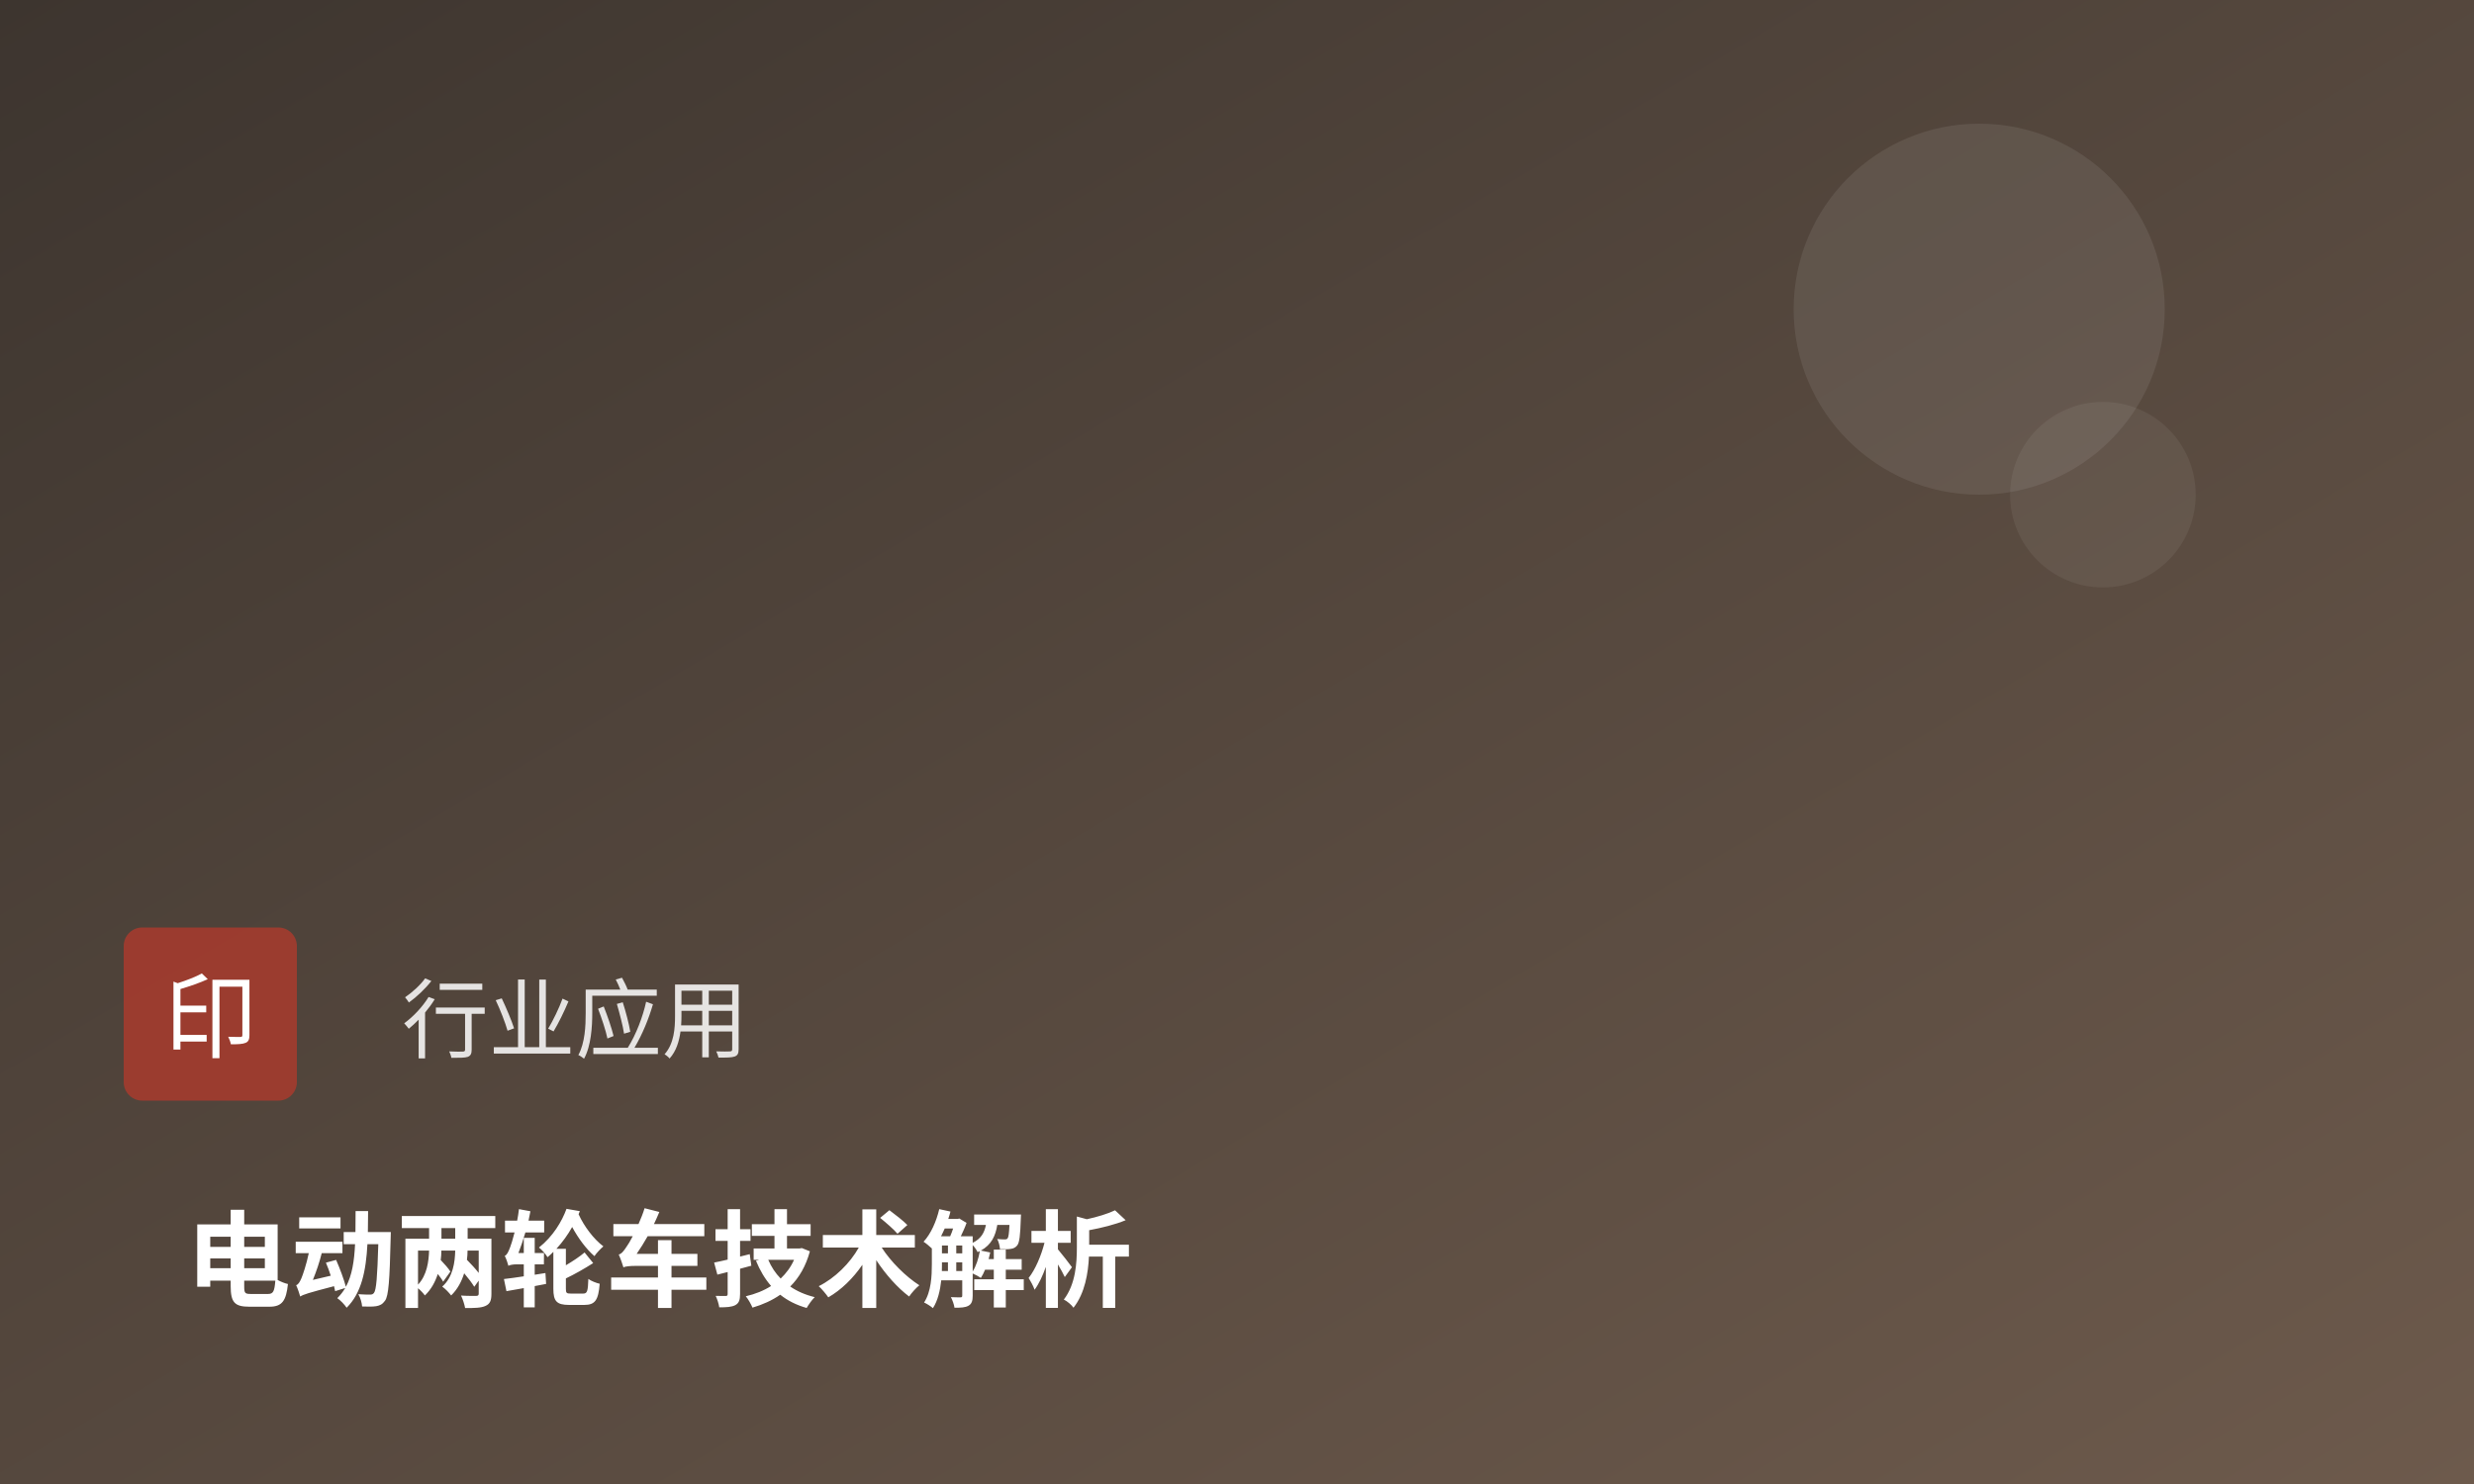
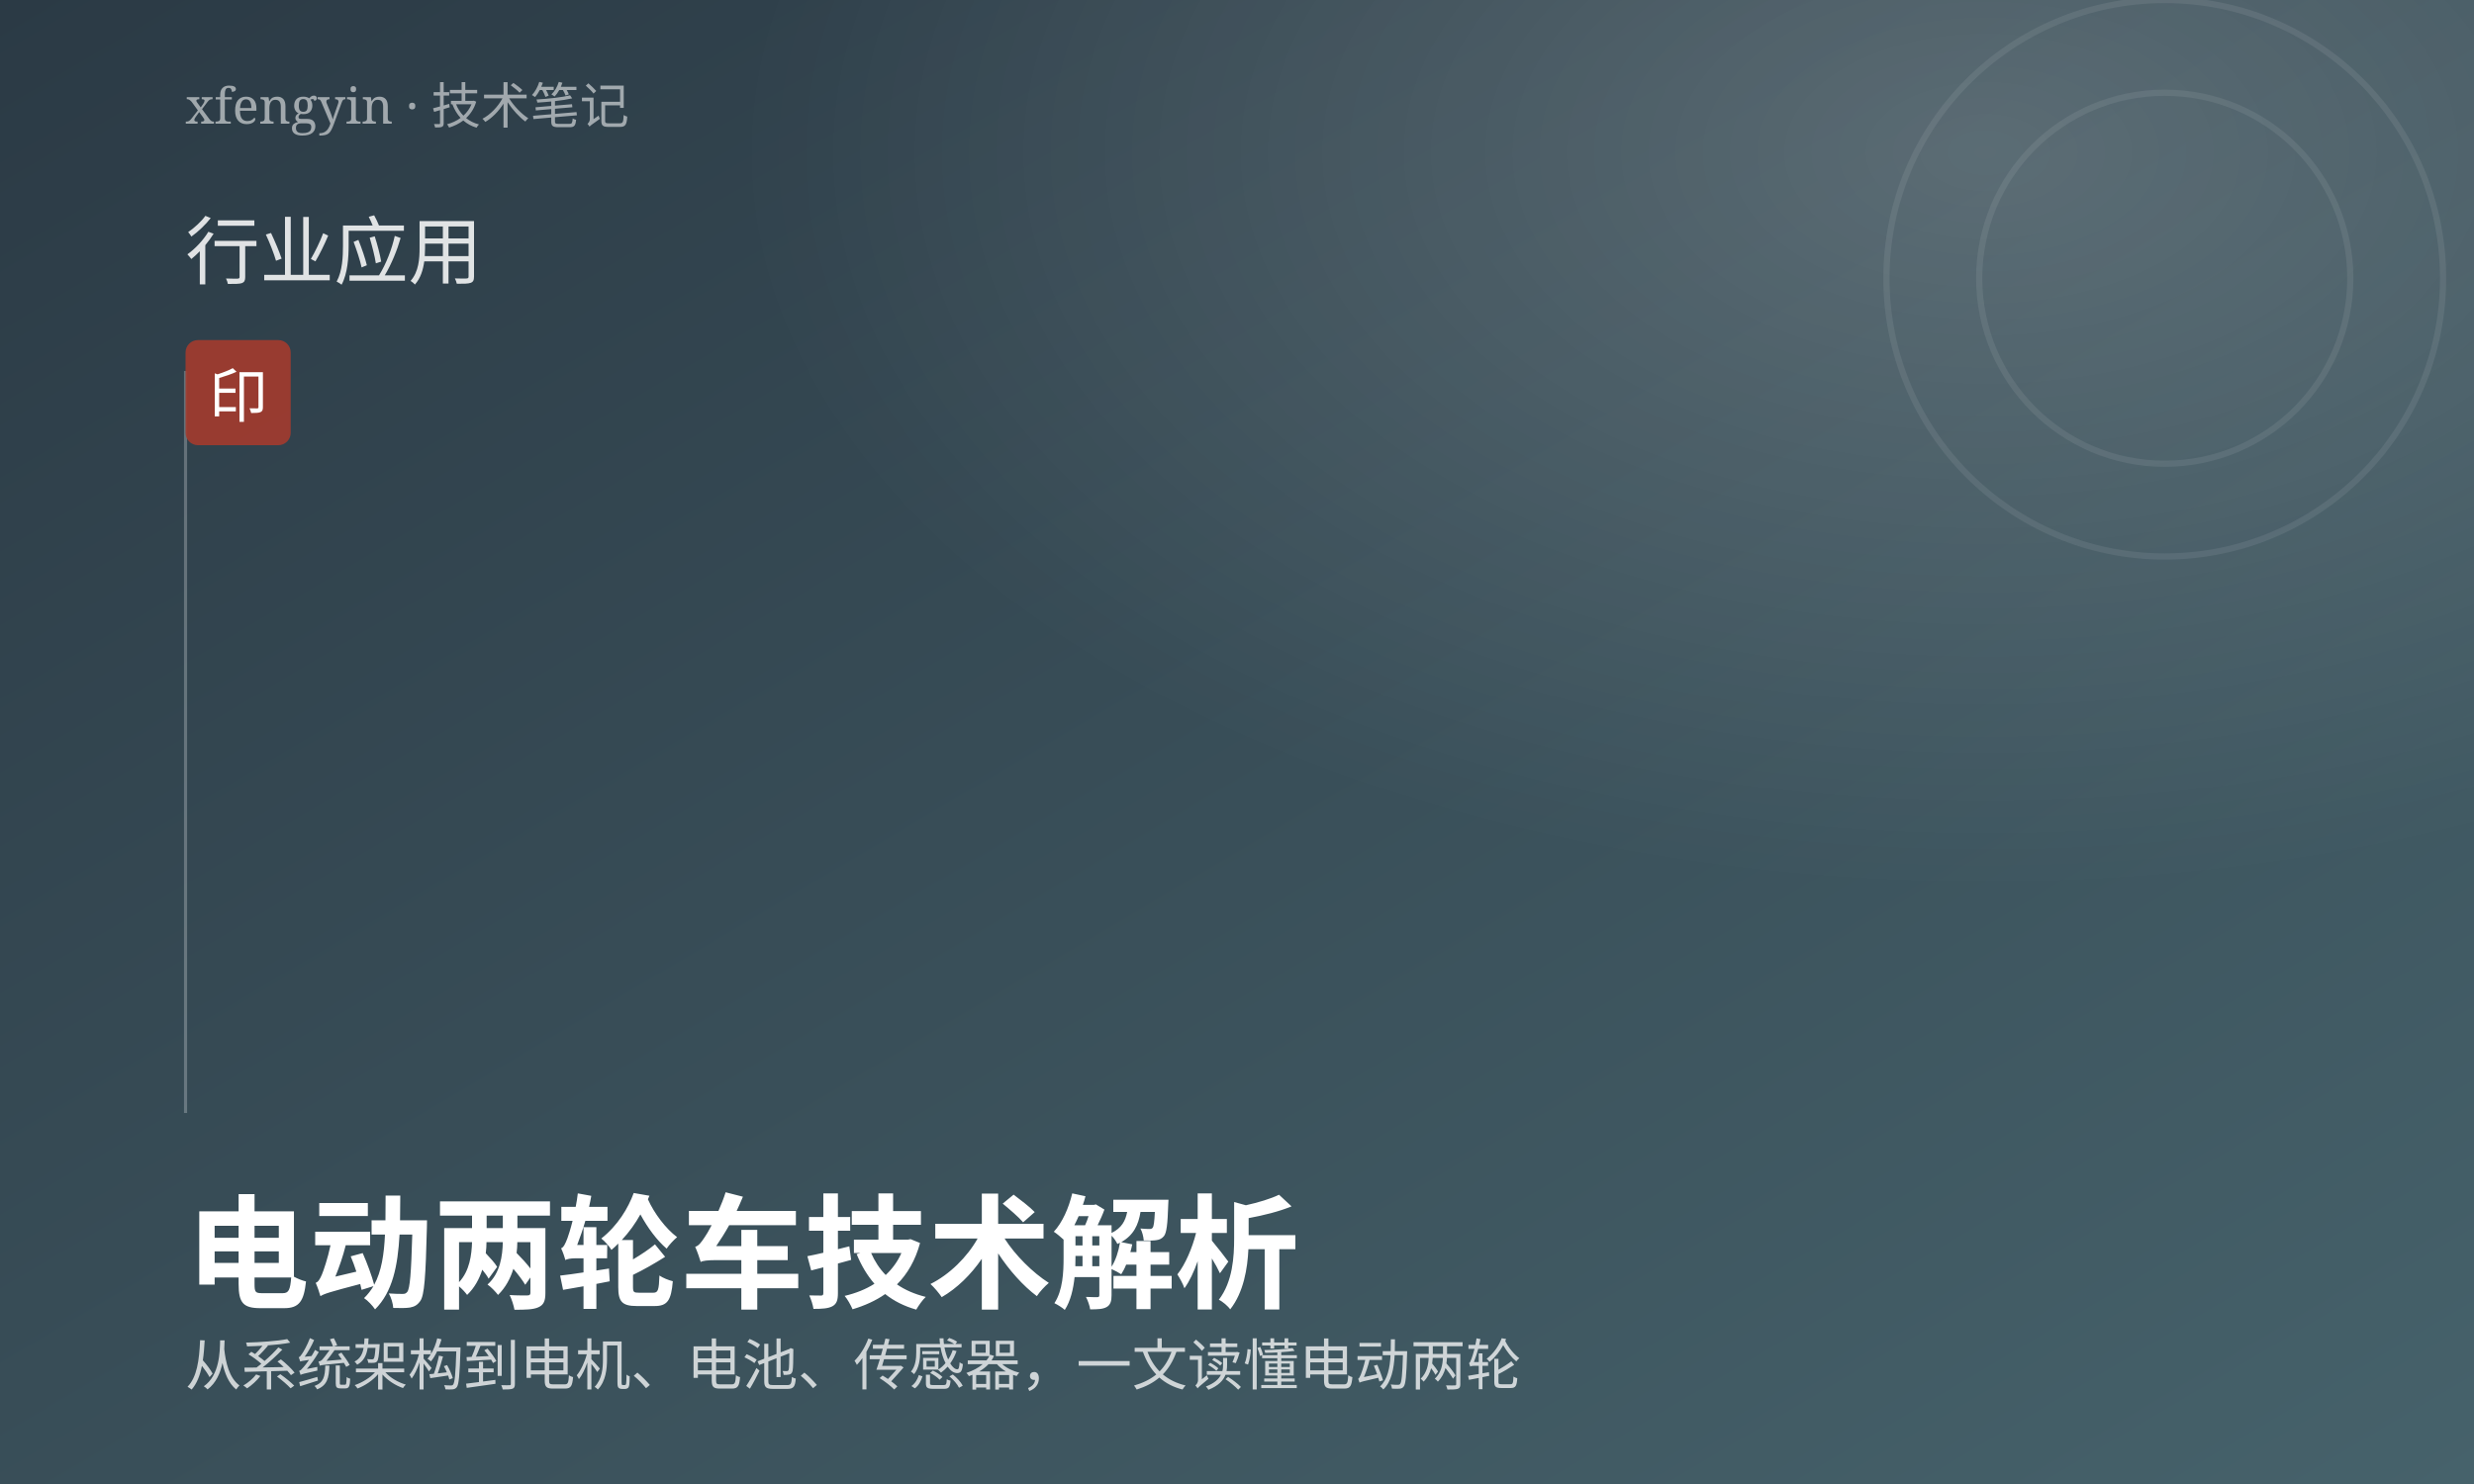
<svg xmlns="http://www.w3.org/2000/svg" width="800" height="480" viewBox="0 0 800 480">
  <defs>
    <linearGradient id="g" x1="0" y1="0" x2="1" y2="1">
-       <stop offset="0%" stop-color="#3d352f" />
-       <stop offset="100%" stop-color="#6d5a4c" />
+       <stop offset="0%" stop-color="#2b3a45" />
+       <stop offset="100%" stop-color="#46626b" />
    </linearGradient>
+     <radialGradient id="glow" cx="0.8" cy="0.1" r="0.5">
+       <stop offset="0%" stop-color="rgba(255,255,255,0.18)" />
+       <stop offset="100%" stop-color="rgba(255,255,255,0)" />
+     </radialGradient>
  </defs>
  <rect width="800" height="480" fill="url(#g)" />
-   <circle cx="640" cy="100" r="60" fill="rgba(255,255,255,0.08)" />
-   <circle cx="680" cy="160" r="30" fill="rgba(255,255,255,0.06)" />
-   <rect x="40" y="300" width="56" height="56" fill="#a33b2e" opacity="0.9" rx="6" />
-   <text x="68" y="340" font-size="30" fill="#fff" text-anchor="middle" font-family="serif">印</text>
-   <text x="130" y="340" font-size="28" fill="rgba(255,255,255,0.85)" font-family="serif">行业应用</text>
-   <text x="60" y="420" font-size="34" fill="#fff" font-family="serif" font-weight="bold">电动两轮车技术解析</text>
+   <rect width="800" height="480" fill="url(#glow)" />
+   <circle cx="700" cy="90" r="90" fill="none" stroke="rgba(255,255,255,0.08)" stroke-width="2" />
+   <circle cx="700" cy="90" r="60" fill="none" stroke="rgba(255,255,255,0.08)" stroke-width="2" />
+   <line x1="60" y1="120" x2="60" y2="360" stroke="rgba(255,255,255,0.25)" stroke-width="1" />
+   <text x="60" y="90" font-size="24" fill="rgba(255,255,255,0.85)" font-family="serif">行业应用</text>
+   <rect x="60" y="110" width="34" height="34" rx="4" fill="#a33b2e" opacity="0.9" />
+   <text x="77" y="135" font-size="19" fill="#fff" text-anchor="middle" font-family="serif">印</text>
+   <text x="60" y="420" font-size="40" fill="#fff" font-family="serif" font-weight="bold">电动两轮车技术解析</text>
+   <text x="60" y="448" font-size="18" fill="rgba(255,255,255,0.75)" font-family="serif">从系统架构到电机、电池、传感器，一文读懂电动两轮</text>
+   <text x="60" y="40" font-size="16" fill="rgba(255,255,255,0.55)" font-family="serif">xfengyin · 技术笔记</text>
</svg>
